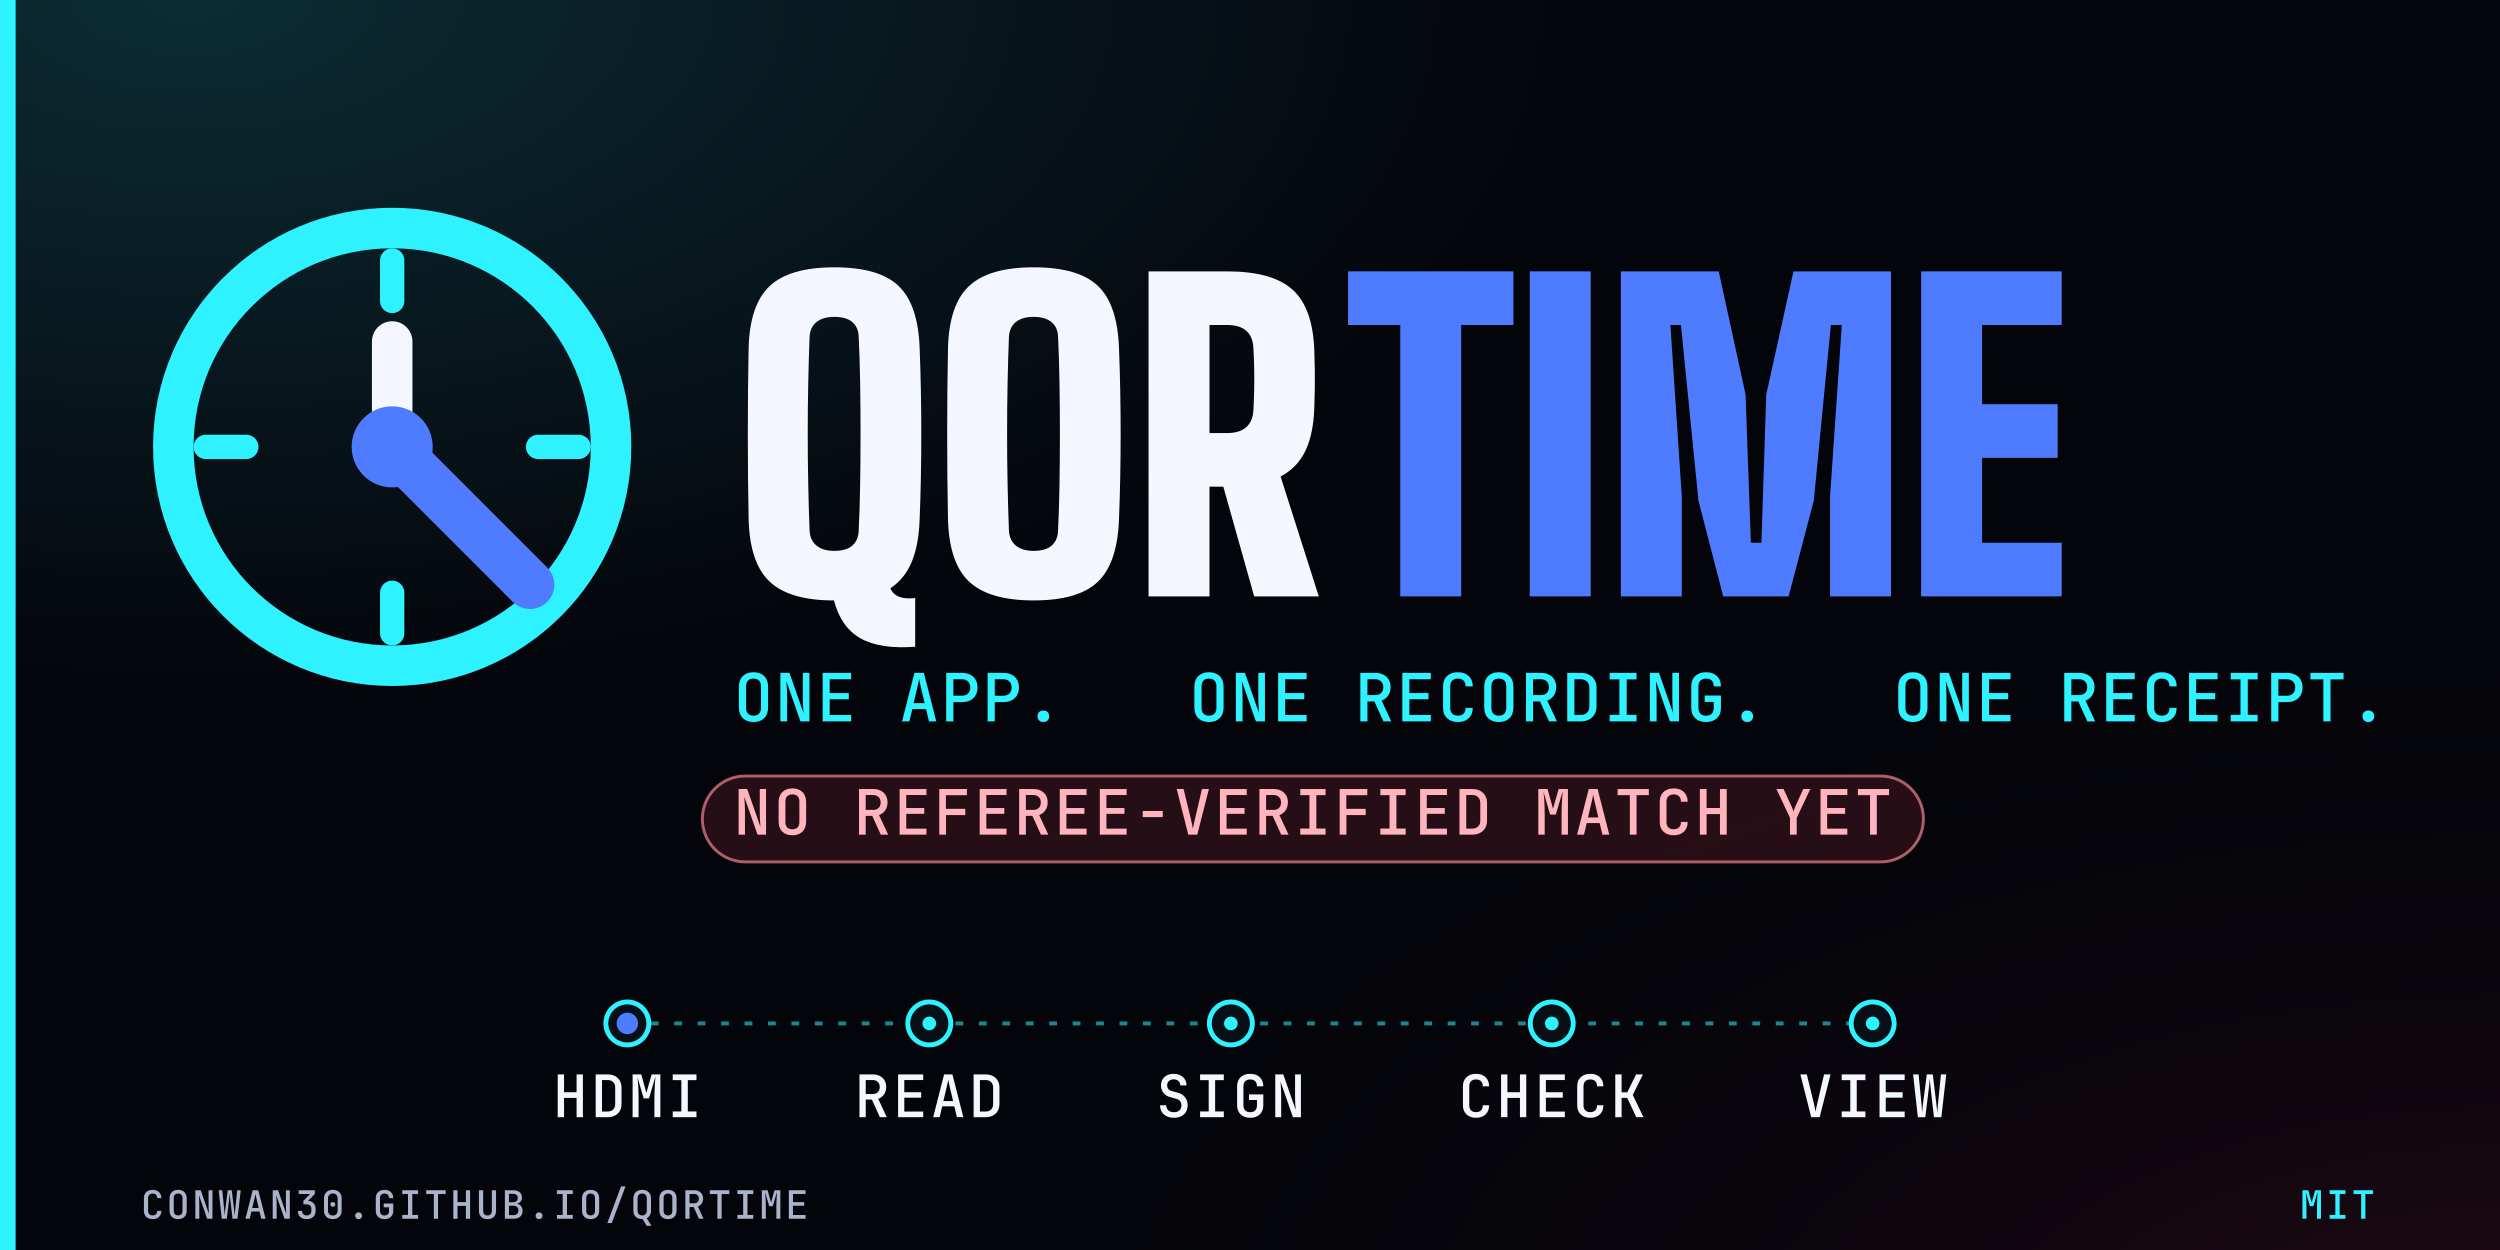
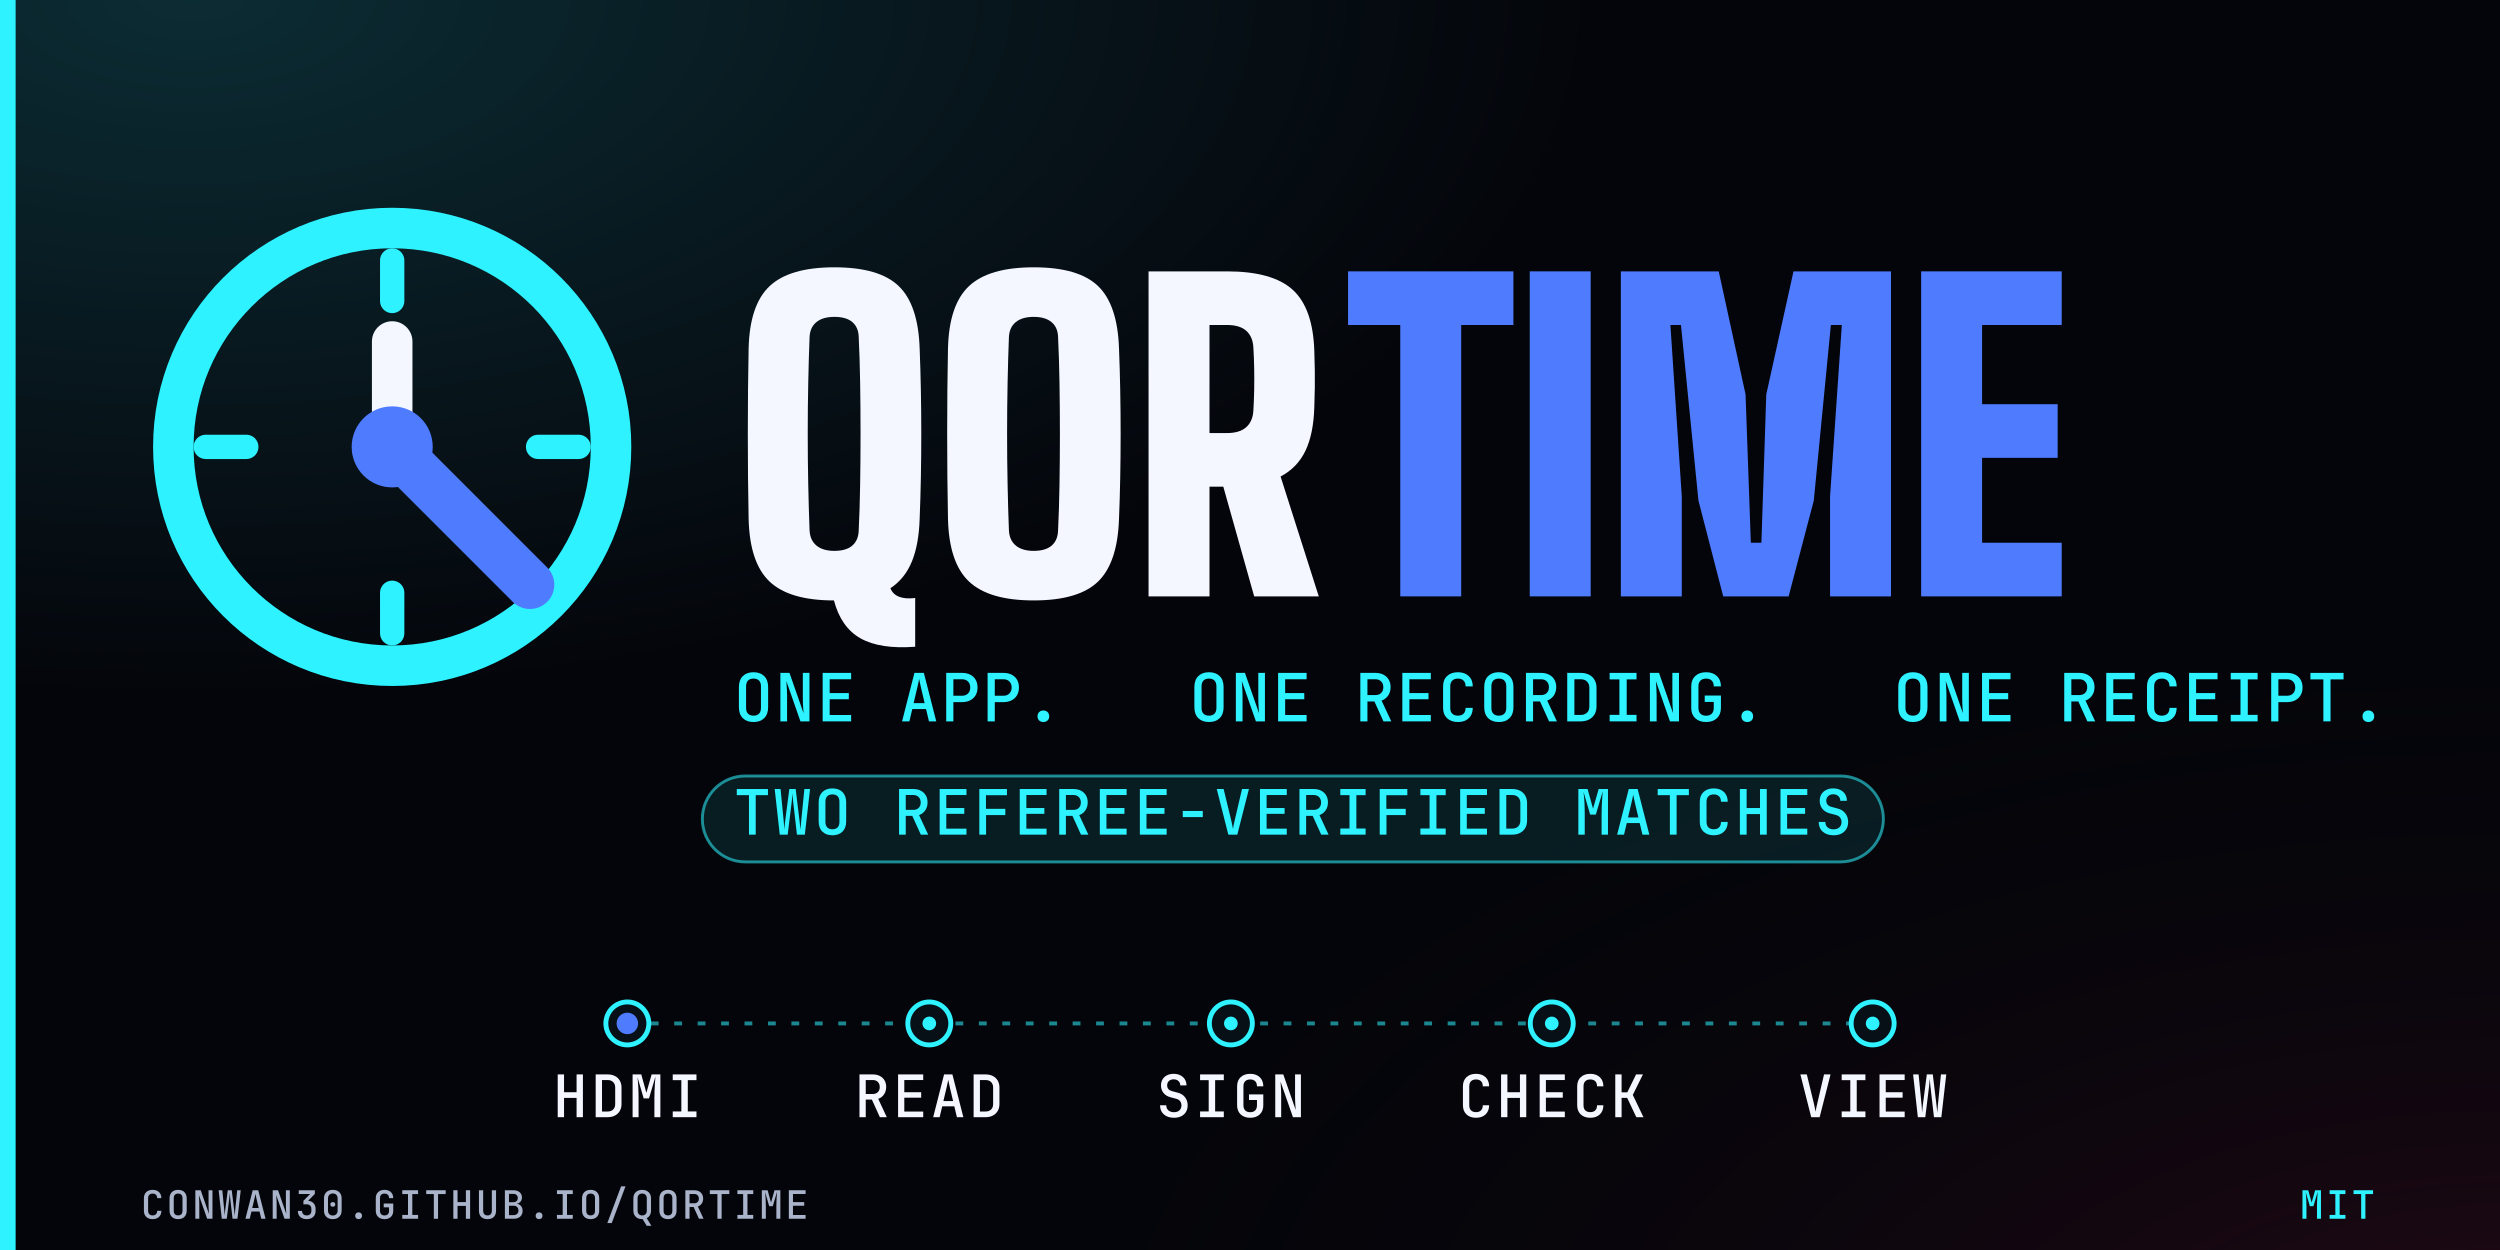
<svg xmlns="http://www.w3.org/2000/svg" width="1280" height="640" viewBox="0 0 1280 640" role="img">
  <defs>
    <radialGradient id="g" cx="0.08" cy="0.0" r="0.9">
      <stop offset="0" stop-color="#0c2c34" />
      <stop offset="0.62" stop-color="#04050a" />
    </radialGradient>
    <radialGradient id="p" cx="1.0" cy="1.1" r="0.6">
      <stop offset="0" stop-color="#2a0a18" stop-opacity="0.85" />
      <stop offset="1" stop-color="#04050a" stop-opacity="0" />
    </radialGradient>
  </defs>
  <rect width="1280" height="640" fill="#04050a" />
  <rect width="1280" height="640" fill="url(#g)" />
  <rect width="1280" height="640" fill="url(#p)" />
  <rect width="8" height="640" fill="#2ef2ff" />
  <g transform="translate(68.0,96.0) scale(4.15)">
    <circle cx="32" cy="32" r="27" fill="none" stroke="#2ef2ff" stroke-width="5" />
    <g stroke="#2ef2ff" stroke-width="3" stroke-linecap="round" fill="none">
      <path d="M32 9v5M55 32h-5M32 55v-5M9 32h5" />
    </g>
    <path d="M32 32V19" stroke="#f4f7ff" stroke-width="5" stroke-linecap="round" />
    <g>
      <path d="M32 32l17 17" stroke="#4f7cff" stroke-width="6" stroke-linecap="round" />
      <circle cx="32" cy="32" r="5" fill="#4f7cff" />
    </g>
  </g>
  <g transform="translate(375.60,305.34) scale(0.104,-0.104)">
    <path d="M894 -248Q722 -261 625.5 -207Q529 -153 494 -20Q275 -20 177 73Q79 166 74 382Q72 480 71 586Q70 692 70 801Q70 910 71 1016Q72 1122 74 1220Q79 1435 177.5 1527.5Q276 1620 496 1620Q717 1620 813 1527.5Q909 1435 916 1220Q920 1120 922 1014Q924 908 924 799.5Q924 691 922 585.5Q920 480 916 382Q912 255 877.5 171Q843 87 772 40Q784 10 815 -2Q846 -14 894 -8ZM496 224Q555 224 585 250.5Q615 277 616 326Q621 428 623 550Q625 672 625 801Q625 930 623 1052Q621 1174 616 1276Q615 1324 585 1350Q555 1376 496 1376Q439 1376 407.5 1350Q376 1324 374 1276Q370 1174 367.5 1052Q365 930 365 801Q365 672 367.5 550Q370 428 374 326Q376 277 407.5 250.5Q439 224 496 224Z" fill="#f4f7ff" />
  </g>
  <g transform="translate(477.67,305.34) scale(0.104,-0.104)">
    <path d="M496 -20Q276 -20 177.5 73Q79 166 74 382Q72 480 71 586Q70 692 70 801Q70 910 71 1016Q72 1122 74 1220Q79 1435 177.5 1527.5Q276 1620 496 1620Q717 1620 813 1527.5Q909 1435 916 1220Q920 1120 922 1014Q924 908 924 799.5Q924 691 922 585.5Q920 480 916 382Q909 166 813 73Q717 -20 496 -20ZM496 224Q555 224 585 250.5Q615 277 616 326Q621 428 623 550Q625 672 625 801Q625 930 623 1052Q621 1174 616 1276Q615 1324 584 1350Q553 1376 496 1376Q439 1376 407.5 1350Q376 1324 374 1276Q370 1174 367.5 1052Q365 930 365 801Q365 672 367.5 550Q370 428 374 326Q376 277 407.5 250.5Q439 224 496 224Z" fill="#f4f7ff" />
  </g>
  <g transform="translate(579.74,305.34) scale(0.104,-0.104)">
    <path d="M80 0V1600H466Q690 1600 789.5 1509.5Q889 1419 896 1210Q898 1154 898.5 1112Q899 1070 898.5 1028Q898 986 896 930Q892 800 852.5 717Q813 634 730 590L918 0H600L448 540H380V0ZM380 804H466Q529 804 561 833Q593 862 596 914Q599 963 600 1016.5Q601 1070 600 1123.5Q599 1177 596 1226Q593 1279 561 1307.5Q529 1336 466 1336H380Z" fill="#f4f7ff" />
  </g>
  <g transform="translate(688.96,305.34) scale(0.104,-0.104)">
    <path d="M269 0V1336H12V1600H826V1336H569V0Z" fill="#4f7cff" />
  </g>
  <g transform="translate(774.91,305.34) scale(0.104,-0.104)">
    <path d="M80 0V1600H380V0Z" fill="#4f7cff" />
  </g>
  <g transform="translate(821.55,305.34) scale(0.104,-0.104)">
    <path d="M80 0V1600H562L694 994L720 264H772L796 994L930 1600H1410V0H1110V492L1168 1336H1114L1030 472L906 0H584L462 472L376 1336H324L380 492V0Z" fill="#4f7cff" />
  </g>
  <g transform="translate(975.31,305.34) scale(0.104,-0.104)">
    <path d="M80 0V1600H772V1336H380V946H752V682H380V264H772V0Z" fill="#4f7cff" />
  </g>
  <g transform="translate(375.60,369.34) scale(0.034,-0.034)">
    <path d="M300 -10Q198 -10 139 48.5Q80 107 80 213V517Q80 623 139 681.5Q198 740 300 740Q402 740 461 681.5Q520 623 520 518V213Q520 107 461 48.5Q402 -10 300 -10ZM300 86Q354 86 383 116Q412 146 412 203V527Q412 584 383.5 614Q355 644 300 644Q245 644 216.5 614Q188 584 188 527V203Q188 146 217 116Q246 86 300 86Z" fill="#2ef2ff" />
  </g>
  <g transform="translate(396.80,369.34) scale(0.034,-0.034)">
    <path d="M81 0V730H218L430 123Q428 151 425 191Q422 231 420.5 274Q419 317 419 353V730H519V0H383L171 607Q173 580 175.5 541.5Q178 503 180 461Q182 419 182 383V0Z" fill="#2ef2ff" />
  </g>
  <g transform="translate(418.00,369.34) scale(0.034,-0.034)">
    <path d="M94 0V730H523V634H200V426H488V333H200V96H523V0Z" fill="#2ef2ff" />
  </g>
  <g transform="translate(460.40,369.34) scale(0.034,-0.034)">
    <path d="M43 0 229 730H371L558 0H448L404 185H197L153 0ZM217 275H383L333 485Q320 541 311.5 582Q303 623 300 639Q297 623 289 582Q281 541 267 486Z" fill="#2ef2ff" />
  </g>
  <g transform="translate(481.60,369.34) scale(0.034,-0.034)">
    <path d="M84 0V730H323Q394 730 446.5 703Q499 676 527.5 626.5Q556 577 556 510Q556 443 527 393.5Q498 344 446 317Q394 290 323 290H192V0ZM192 386H323Q379 386 412.5 420Q446 454 446 510Q446 566 412.5 600Q379 634 323 634H192Z" fill="#2ef2ff" />
  </g>
  <g transform="translate(502.80,369.34) scale(0.034,-0.034)">
    <path d="M84 0V730H323Q394 730 446.5 703Q499 676 527.5 626.5Q556 577 556 510Q556 443 527 393.5Q498 344 446 317Q394 290 323 290H192V0ZM192 386H323Q379 386 412.5 420Q446 454 446 510Q446 566 412.5 600Q379 634 323 634H192Z" fill="#2ef2ff" />
  </g>
  <g transform="translate(524.00,369.34) scale(0.034,-0.034)">
    <path d="M300 -10Q261 -10 236.5 13.5Q212 37 212 76Q212 115 236.5 139.5Q261 164 300 164Q339 164 363.5 139.5Q388 115 388 76Q388 37 363.5 13.5Q339 -10 300 -10Z" fill="#2ef2ff" />
  </g>
  <g transform="translate(608.80,369.34) scale(0.034,-0.034)">
    <path d="M300 -10Q198 -10 139 48.5Q80 107 80 213V517Q80 623 139 681.5Q198 740 300 740Q402 740 461 681.5Q520 623 520 518V213Q520 107 461 48.5Q402 -10 300 -10ZM300 86Q354 86 383 116Q412 146 412 203V527Q412 584 383.5 614Q355 644 300 644Q245 644 216.5 614Q188 584 188 527V203Q188 146 217 116Q246 86 300 86Z" fill="#2ef2ff" />
  </g>
  <g transform="translate(630.00,369.34) scale(0.034,-0.034)">
    <path d="M81 0V730H218L430 123Q428 151 425 191Q422 231 420.5 274Q419 317 419 353V730H519V0H383L171 607Q173 580 175.5 541.5Q178 503 180 461Q182 419 182 383V0Z" fill="#2ef2ff" />
  </g>
  <g transform="translate(651.20,369.34) scale(0.034,-0.034)">
    <path d="M94 0V730H523V634H200V426H488V333H200V96H523V0Z" fill="#2ef2ff" />
  </g>
  <g transform="translate(693.60,369.34) scale(0.034,-0.034)">
    <path d="M85 0V730H313Q381 730 432.5 703.5Q484 677 512.5 629Q541 581 541 516Q541 443 504 389Q467 335 405 313L551 0H433L297 300H192V0ZM192 396H313Q367 396 399 428Q431 460 431 514Q431 569 398.5 601.5Q366 634 313 634H192Z" fill="#2ef2ff" />
  </g>
  <g transform="translate(714.80,369.34) scale(0.034,-0.034)">
    <path d="M94 0V730H523V634H200V426H488V333H200V96H523V0Z" fill="#2ef2ff" />
  </g>
  <g transform="translate(736.00,369.34) scale(0.034,-0.034)">
    <path d="M308 -10Q205 -10 144.5 47.5Q84 105 84 203V527Q84 626 144.5 683Q205 740 308 740Q410 740 470.5 682.5Q531 625 531 527H423Q423 584 392.5 614Q362 644 308 644Q253 644 222.5 614Q192 584 192 527V203Q192 146 222.5 116Q253 86 308 86Q362 86 392.5 116Q423 146 423 203H531Q531 105 470.5 47.5Q410 -10 308 -10Z" fill="#2ef2ff" />
  </g>
  <g transform="translate(757.20,369.34) scale(0.034,-0.034)">
    <path d="M300 -10Q198 -10 139 48.5Q80 107 80 213V517Q80 623 139 681.5Q198 740 300 740Q402 740 461 681.5Q520 623 520 518V213Q520 107 461 48.5Q402 -10 300 -10ZM300 86Q354 86 383 116Q412 146 412 203V527Q412 584 383.5 614Q355 644 300 644Q245 644 216.5 614Q188 584 188 527V203Q188 146 217 116Q246 86 300 86Z" fill="#2ef2ff" />
  </g>
  <g transform="translate(778.40,369.34) scale(0.034,-0.034)">
    <path d="M85 0V730H313Q381 730 432.5 703.5Q484 677 512.5 629Q541 581 541 516Q541 443 504 389Q467 335 405 313L551 0H433L297 300H192V0ZM192 396H313Q367 396 399 428Q431 460 431 514Q431 569 398.5 601.5Q366 634 313 634H192Z" fill="#2ef2ff" />
  </g>
  <g transform="translate(799.60,369.34) scale(0.034,-0.034)">
    <path d="M83 0V730H287Q359 730 412 702.5Q465 675 494.5 624.5Q524 574 524 507V225Q524 156 494.5 106Q465 56 412 28Q359 0 287 0ZM191 97H287Q346 97 381 131Q416 165 416 225V507Q416 565 381 599.5Q346 634 287 634H191Z" fill="#2ef2ff" />
  </g>
  <g transform="translate(820.80,369.34) scale(0.034,-0.034)">
    <path d="M98 0V98H245V632H98V730H503V632H355V98H503V0Z" fill="#2ef2ff" />
  </g>
  <g transform="translate(842.00,369.34) scale(0.034,-0.034)">
    <path d="M81 0V730H218L430 123Q428 151 425 191Q422 231 420.5 274Q419 317 419 353V730H519V0H383L171 607Q173 580 175.5 541.5Q178 503 180 461Q182 419 182 383V0Z" fill="#2ef2ff" />
  </g>
  <g transform="translate(863.20,369.34) scale(0.034,-0.034)">
    <path d="M304 -10Q201 -10 140.5 47.5Q80 105 80 203V527Q80 626 140.5 683Q201 740 304 740Q406 740 466.5 682.5Q527 625 527 527H419Q419 584 388.5 614Q358 644 304 644Q249 644 218.5 614Q188 584 188 528V203Q188 146 218.5 115.5Q249 85 304 85Q358 85 388.5 115.5Q419 146 419 203V293H283V389H527V203Q527 105 466.5 47.5Q406 -10 304 -10Z" fill="#2ef2ff" />
  </g>
  <g transform="translate(884.40,369.34) scale(0.034,-0.034)">
    <path d="M300 -10Q261 -10 236.5 13.5Q212 37 212 76Q212 115 236.5 139.5Q261 164 300 164Q339 164 363.5 139.5Q388 115 388 76Q388 37 363.5 13.5Q339 -10 300 -10Z" fill="#2ef2ff" />
  </g>
  <g transform="translate(969.20,369.34) scale(0.034,-0.034)">
    <path d="M300 -10Q198 -10 139 48.5Q80 107 80 213V517Q80 623 139 681.5Q198 740 300 740Q402 740 461 681.5Q520 623 520 518V213Q520 107 461 48.5Q402 -10 300 -10ZM300 86Q354 86 383 116Q412 146 412 203V527Q412 584 383.5 614Q355 644 300 644Q245 644 216.5 614Q188 584 188 527V203Q188 146 217 116Q246 86 300 86Z" fill="#2ef2ff" />
  </g>
  <g transform="translate(990.40,369.34) scale(0.034,-0.034)">
    <path d="M81 0V730H218L430 123Q428 151 425 191Q422 231 420.5 274Q419 317 419 353V730H519V0H383L171 607Q173 580 175.5 541.5Q178 503 180 461Q182 419 182 383V0Z" fill="#2ef2ff" />
  </g>
  <g transform="translate(1011.60,369.34) scale(0.034,-0.034)">
    <path d="M94 0V730H523V634H200V426H488V333H200V96H523V0Z" fill="#2ef2ff" />
  </g>
  <g transform="translate(1054.00,369.34) scale(0.034,-0.034)">
    <path d="M85 0V730H313Q381 730 432.5 703.5Q484 677 512.5 629Q541 581 541 516Q541 443 504 389Q467 335 405 313L551 0H433L297 300H192V0ZM192 396H313Q367 396 399 428Q431 460 431 514Q431 569 398.5 601.5Q366 634 313 634H192Z" fill="#2ef2ff" />
  </g>
  <g transform="translate(1075.20,369.34) scale(0.034,-0.034)">
    <path d="M94 0V730H523V634H200V426H488V333H200V96H523V0Z" fill="#2ef2ff" />
  </g>
  <g transform="translate(1096.40,369.34) scale(0.034,-0.034)">
    <path d="M308 -10Q205 -10 144.5 47.5Q84 105 84 203V527Q84 626 144.5 683Q205 740 308 740Q410 740 470.5 682.5Q531 625 531 527H423Q423 584 392.5 614Q362 644 308 644Q253 644 222.5 614Q192 584 192 527V203Q192 146 222.5 116Q253 86 308 86Q362 86 392.5 116Q423 146 423 203H531Q531 105 470.5 47.5Q410 -10 308 -10Z" fill="#2ef2ff" />
  </g>
  <g transform="translate(1117.60,369.34) scale(0.034,-0.034)">
    <path d="M94 0V730H523V634H200V426H488V333H200V96H523V0Z" fill="#2ef2ff" />
  </g>
  <g transform="translate(1138.80,369.34) scale(0.034,-0.034)">
    <path d="M98 0V98H245V632H98V730H503V632H355V98H503V0Z" fill="#2ef2ff" />
  </g>
  <g transform="translate(1160.00,369.34) scale(0.034,-0.034)">
    <path d="M84 0V730H323Q394 730 446.5 703Q499 676 527.5 626.5Q556 577 556 510Q556 443 527 393.5Q498 344 446 317Q394 290 323 290H192V0ZM192 386H323Q379 386 412.5 420Q446 454 446 510Q446 566 412.5 600Q379 634 323 634H192Z" fill="#2ef2ff" />
  </g>
  <g transform="translate(1181.20,369.34) scale(0.034,-0.034)">
    <path d="M246 0V632H51V730H550V632H354V0Z" fill="#2ef2ff" />
  </g>
  <g transform="translate(1202.40,369.34) scale(0.034,-0.034)">
    <path d="M300 -10Q261 -10 236.5 13.5Q212 37 212 76Q212 115 236.5 139.5Q261 164 300 164Q339 164 363.5 139.5Q388 115 388 76Q388 37 363.5 13.5Q339 -10 300 -10Z" fill="#2ef2ff" />
  </g>
-   <rect x="359.6" y="397.3" width="625.2" height="44" rx="22" fill="rgba(255,77,94,0.14)" stroke="rgba(255,140,156,0.65)" stroke-width="1.5" />
+   <rect x="359.6" y="397.3" width="604.7" height="44" rx="22" fill="rgba(46,242,255,0.10)" stroke="rgba(46,242,255,0.55)" stroke-width="1.5" />
  <g transform="translate(375.60,427.34) scale(0.032,-0.032)">
-     <path d="M81 0V730H218L430 123Q428 151 425 191Q422 231 420.5 274Q419 317 419 353V730H519V0H383L171 607Q173 580 175.5 541.5Q178 503 180 461Q182 419 182 383V0Z" fill="#ffb4be" />
+     <path d="M246 0V632H51V730H550V632H354V0Z" fill="#2ef2ff" />
  </g>
  <g transform="translate(396.10,427.34) scale(0.032,-0.032)">
-     <path d="M300 -10Q198 -10 139 48.5Q80 107 80 213V517Q80 623 139 681.5Q198 740 300 740Q402 740 461 681.5Q520 623 520 518V213Q520 107 461 48.5Q402 -10 300 -10ZM300 86Q354 86 383 116Q412 146 412 203V527Q412 584 383.5 614Q355 644 300 644Q245 644 216.5 614Q188 584 188 527V203Q188 146 217 116Q246 86 300 86Z" fill="#ffb4be" />
-   </g>
-   <g transform="translate(437.10,427.34) scale(0.032,-0.032)">
-     <path d="M85 0V730H313Q381 730 432.5 703.5Q484 677 512.5 629Q541 581 541 516Q541 443 504 389Q467 335 405 313L551 0H433L297 300H192V0ZM192 396H313Q367 396 399 428Q431 460 431 514Q431 569 398.5 601.5Q366 634 313 634H192Z" fill="#ffb4be" />
+     <path d="M98 0 17 730H111L162 206Q165 176 167 138Q169 100 170 76Q173 100 176 138Q179 176 183 206L251 730H353L416 206Q419 176 423.5 138Q428 100 430 76Q432 100 434.5 138Q437 176 440 206L492 730H583L499 0H373L312 531Q309 562 306 599Q303 636 301 659Q299 636 296.5 599Q294 562 290 531L225 0Z" fill="#2ef2ff" />
+   </g>
+   <g transform="translate(416.60,427.34) scale(0.032,-0.032)">
+     <path d="M300 -10Q198 -10 139 48.5Q80 107 80 213V517Q80 623 139 681.5Q198 740 300 740Q402 740 461 681.5Q520 623 520 518V213Q520 107 461 48.5Q402 -10 300 -10ZM300 86Q354 86 383 116Q412 146 412 203V527Q412 584 383.5 614Q355 644 300 644Q245 644 216.5 614Q188 584 188 527V203Q188 146 217 116Q246 86 300 86Z" fill="#2ef2ff" />
  </g>
  <g transform="translate(457.60,427.34) scale(0.032,-0.032)">
-     <path d="M94 0V730H523V634H200V426H488V333H200V96H523V0Z" fill="#ffb4be" />
+     <path d="M85 0V730H313Q381 730 432.5 703.5Q484 677 512.5 629Q541 581 541 516Q541 443 504 389Q467 335 405 313L551 0H433L297 300H192V0ZM192 396H313Q367 396 399 428Q431 460 431 514Q431 569 398.5 601.5Q366 634 313 634H192Z" fill="#2ef2ff" />
  </g>
  <g transform="translate(478.10,427.34) scale(0.032,-0.032)">
-     <path d="M88 0V730H530V631H194V413H504V313H196V0Z" fill="#ffb4be" />
+     <path d="M94 0V730H523V634H200V426H488V333H200V96H523V0Z" fill="#2ef2ff" />
  </g>
  <g transform="translate(498.60,427.34) scale(0.032,-0.032)">
-     <path d="M94 0V730H523V634H200V426H488V333H200V96H523V0Z" fill="#ffb4be" />
+     <path d="M88 0V730H530V631H194V413H504V313H196V0Z" fill="#2ef2ff" />
  </g>
  <g transform="translate(519.10,427.34) scale(0.032,-0.032)">
-     <path d="M85 0V730H313Q381 730 432.5 703.5Q484 677 512.5 629Q541 581 541 516Q541 443 504 389Q467 335 405 313L551 0H433L297 300H192V0ZM192 396H313Q367 396 399 428Q431 460 431 514Q431 569 398.5 601.5Q366 634 313 634H192Z" fill="#ffb4be" />
+     <path d="M94 0V730H523V634H200V426H488V333H200V96H523V0Z" fill="#2ef2ff" />
  </g>
  <g transform="translate(539.60,427.34) scale(0.032,-0.032)">
-     <path d="M94 0V730H523V634H200V426H488V333H200V96H523V0Z" fill="#ffb4be" />
+     <path d="M85 0V730H313Q381 730 432.5 703.5Q484 677 512.5 629Q541 581 541 516Q541 443 504 389Q467 335 405 313L551 0H433L297 300H192V0ZM192 396H313Q367 396 399 428Q431 460 431 514Q431 569 398.5 601.5Q366 634 313 634H192Z" fill="#2ef2ff" />
  </g>
  <g transform="translate(560.10,427.34) scale(0.032,-0.032)">
-     <path d="M94 0V730H523V634H200V426H488V333H200V96H523V0Z" fill="#ffb4be" />
+     <path d="M94 0V730H523V634H200V426H488V333H200V96H523V0Z" fill="#2ef2ff" />
  </g>
  <g transform="translate(580.60,427.34) scale(0.032,-0.032)">
-     <path d="M140 281V379H460V281Z" fill="#ffb4be" />
+     <path d="M94 0V730H523V634H200V426H488V333H200V96H523V0Z" fill="#2ef2ff" />
  </g>
  <g transform="translate(601.10,427.34) scale(0.032,-0.032)">
-     <path d="M228 0 43 730H153L271 244Q282 200 290 158Q298 116 302 93Q306 116 314.5 158.5Q323 201 334 245L447 730H558L372 0Z" fill="#ffb4be" />
+     <path d="M140 281V379H460V281Z" fill="#2ef2ff" />
  </g>
  <g transform="translate(621.60,427.34) scale(0.032,-0.032)">
-     <path d="M94 0V730H523V634H200V426H488V333H200V96H523V0Z" fill="#ffb4be" />
+     <path d="M228 0 43 730H153L271 244Q282 200 290 158Q298 116 302 93Q306 116 314.5 158.5Q323 201 334 245L447 730H558L372 0Z" fill="#2ef2ff" />
  </g>
  <g transform="translate(642.10,427.34) scale(0.032,-0.032)">
-     <path d="M85 0V730H313Q381 730 432.5 703.5Q484 677 512.5 629Q541 581 541 516Q541 443 504 389Q467 335 405 313L551 0H433L297 300H192V0ZM192 396H313Q367 396 399 428Q431 460 431 514Q431 569 398.5 601.5Q366 634 313 634H192Z" fill="#ffb4be" />
+     <path d="M94 0V730H523V634H200V426H488V333H200V96H523V0Z" fill="#2ef2ff" />
  </g>
  <g transform="translate(662.60,427.34) scale(0.032,-0.032)">
-     <path d="M98 0V98H245V632H98V730H503V632H355V98H503V0Z" fill="#ffb4be" />
+     <path d="M85 0V730H313Q381 730 432.5 703.5Q484 677 512.5 629Q541 581 541 516Q541 443 504 389Q467 335 405 313L551 0H433L297 300H192V0ZM192 396H313Q367 396 399 428Q431 460 431 514Q431 569 398.5 601.5Q366 634 313 634H192Z" fill="#2ef2ff" />
  </g>
  <g transform="translate(683.10,427.34) scale(0.032,-0.032)">
-     <path d="M88 0V730H530V631H194V413H504V313H196V0Z" fill="#ffb4be" />
+     <path d="M98 0V98H245V632H98V730H503V632H355V98H503V0Z" fill="#2ef2ff" />
  </g>
  <g transform="translate(703.60,427.34) scale(0.032,-0.032)">
-     <path d="M98 0V98H245V632H98V730H503V632H355V98H503V0Z" fill="#ffb4be" />
+     <path d="M88 0V730H530V631H194V413H504V313H196V0Z" fill="#2ef2ff" />
  </g>
  <g transform="translate(724.10,427.34) scale(0.032,-0.032)">
-     <path d="M94 0V730H523V634H200V426H488V333H200V96H523V0Z" fill="#ffb4be" />
+     <path d="M98 0V98H245V632H98V730H503V632H355V98H503V0Z" fill="#2ef2ff" />
  </g>
  <g transform="translate(744.60,427.34) scale(0.032,-0.032)">
-     <path d="M83 0V730H287Q359 730 412 702.5Q465 675 494.5 624.5Q524 574 524 507V225Q524 156 494.5 106Q465 56 412 28Q359 0 287 0ZM191 97H287Q346 97 381 131Q416 165 416 225V507Q416 565 381 599.5Q346 634 287 634H191Z" fill="#ffb4be" />
-   </g>
-   <g transform="translate(785.60,427.34) scale(0.032,-0.032)">
-     <path d="M63 0V730H211L298 415L388 730H537V0H435V326Q435 382 437.5 447.5Q440 513 444 577Q448 641 453 693L343 321H252L146 684Q155 613 160 521Q165 429 165 326V0Z" fill="#ffb4be" />
+     <path d="M94 0V730H523V634H200V426H488V333H200V96H523V0Z" fill="#2ef2ff" />
+   </g>
+   <g transform="translate(765.10,427.34) scale(0.032,-0.032)">
+     <path d="M83 0V730H287Q359 730 412 702.5Q465 675 494.5 624.5Q524 574 524 507V225Q524 156 494.5 106Q465 56 412 28Q359 0 287 0ZM191 97H287Q346 97 381 131Q416 165 416 225V507Q416 565 381 599.5Q346 634 287 634H191Z" fill="#2ef2ff" />
  </g>
  <g transform="translate(806.10,427.34) scale(0.032,-0.032)">
-     <path d="M43 0 229 730H371L558 0H448L404 185H197L153 0ZM217 275H383L333 485Q320 541 311.5 582Q303 623 300 639Q297 623 289 582Q281 541 267 486Z" fill="#ffb4be" />
+     <path d="M63 0V730H211L298 415L388 730H537V0H435V326Q435 382 437.5 447.5Q440 513 444 577Q448 641 453 693L343 321H252L146 684Q155 613 160 521Q165 429 165 326V0Z" fill="#2ef2ff" />
  </g>
  <g transform="translate(826.60,427.34) scale(0.032,-0.032)">
-     <path d="M246 0V632H51V730H550V632H354V0Z" fill="#ffb4be" />
+     <path d="M43 0 229 730H371L558 0H448L404 185H197L153 0ZM217 275H383L333 485Q320 541 311.5 582Q303 623 300 639Q297 623 289 582Q281 541 267 486Z" fill="#2ef2ff" />
  </g>
  <g transform="translate(847.10,427.34) scale(0.032,-0.032)">
-     <path d="M308 -10Q205 -10 144.5 47.5Q84 105 84 203V527Q84 626 144.5 683Q205 740 308 740Q410 740 470.5 682.5Q531 625 531 527H423Q423 584 392.5 614Q362 644 308 644Q253 644 222.5 614Q192 584 192 527V203Q192 146 222.5 116Q253 86 308 86Q362 86 392.5 116Q423 146 423 203H531Q531 105 470.5 47.5Q410 -10 308 -10Z" fill="#ffb4be" />
+     <path d="M246 0V632H51V730H550V632H354V0Z" fill="#2ef2ff" />
  </g>
  <g transform="translate(867.60,427.34) scale(0.032,-0.032)">
-     <path d="M85 0V730H193V426H407V730H515V0H407V329H193V0Z" fill="#ffb4be" />
+     <path d="M308 -10Q205 -10 144.5 47.5Q84 105 84 203V527Q84 626 144.5 683Q205 740 308 740Q410 740 470.5 682.5Q531 625 531 527H423Q423 584 392.5 614Q362 644 308 644Q253 644 222.5 614Q192 584 192 527V203Q192 146 222.5 116Q253 86 308 86Q362 86 392.5 116Q423 146 423 203H531Q531 105 470.5 47.5Q410 -10 308 -10Z" fill="#2ef2ff" />
+   </g>
+   <g transform="translate(888.10,427.34) scale(0.032,-0.032)">
+     <path d="M85 0V730H193V426H407V730H515V0H407V329H193V0Z" fill="#2ef2ff" />
  </g>
  <g transform="translate(908.60,427.34) scale(0.032,-0.032)">
-     <path d="M246 0V269L29 730H143L270 454Q283 427 291 403Q299 379 302 367Q305 379 313 403Q321 427 333 454L459 730H571L354 269V0Z" fill="#ffb4be" />
+     <path d="M94 0V730H523V634H200V426H488V333H200V96H523V0Z" fill="#2ef2ff" />
  </g>
  <g transform="translate(929.10,427.34) scale(0.032,-0.032)">
-     <path d="M94 0V730H523V634H200V426H488V333H200V96H523V0Z" fill="#ffb4be" />
-   </g>
-   <g transform="translate(949.60,427.34) scale(0.032,-0.032)">
-     <path d="M246 0V632H51V730H550V632H354V0Z" fill="#ffb4be" />
+     <path d="M303 -10Q195 -10 130 47Q65 104 65 203H171Q171 148 207 116.5Q243 85 303 85Q362 85 396 117Q430 149 430 202Q430 242 408 272Q386 302 345 313L240 341Q166 361 123.5 414Q81 467 81 541Q81 601 107.5 645.5Q134 690 183 715Q232 740 297 740Q362 740 411.5 715Q461 690 488.5 645.5Q516 601 516 542H410Q410 589 378.5 617.5Q347 646 297 646Q247 646 216.5 617.5Q186 589 186 543Q186 506 206.5 481Q227 456 264 446L372 417Q448 397 492 339Q536 281 536 202Q536 137 507 89.5Q478 42 426 16Q374 -10 303 -10Z" fill="#2ef2ff" />
  </g>
  <line x1="321.2" y1="524.0" x2="958.8" y2="524.0" stroke="rgba(46,242,255,0.55)" stroke-width="2" stroke-dasharray="4 8" />
  <g transform="translate(283.00,572.00) scale(0.03,-0.03)">
    <path d="M85 0V730H193V426H407V730H515V0H407V329H193V0Z" fill="#f4f7ff" />
  </g>
  <g transform="translate(302.50,572.00) scale(0.03,-0.03)">
    <path d="M83 0V730H287Q359 730 412 702.5Q465 675 494.5 624.5Q524 574 524 507V225Q524 156 494.5 106Q465 56 412 28Q359 0 287 0ZM191 97H287Q346 97 381 131Q416 165 416 225V507Q416 565 381 599.5Q346 634 287 634H191Z" fill="#f4f7ff" />
  </g>
  <g transform="translate(322.00,572.00) scale(0.03,-0.03)">
    <path d="M63 0V730H211L298 415L388 730H537V0H435V326Q435 382 437.5 447.5Q440 513 444 577Q448 641 453 693L343 321H252L146 684Q155 613 160 521Q165 429 165 326V0Z" fill="#f4f7ff" />
  </g>
  <g transform="translate(341.50,572.00) scale(0.03,-0.03)">
    <path d="M98 0V98H245V632H98V730H503V632H355V98H503V0Z" fill="#f4f7ff" />
  </g>
  <g transform="translate(437.50,572.00) scale(0.03,-0.03)">
    <path d="M85 0V730H313Q381 730 432.5 703.5Q484 677 512.5 629Q541 581 541 516Q541 443 504 389Q467 335 405 313L551 0H433L297 300H192V0ZM192 396H313Q367 396 399 428Q431 460 431 514Q431 569 398.5 601.5Q366 634 313 634H192Z" fill="#f4f7ff" />
  </g>
  <g transform="translate(457.00,572.00) scale(0.03,-0.03)">
    <path d="M94 0V730H523V634H200V426H488V333H200V96H523V0Z" fill="#f4f7ff" />
  </g>
  <g transform="translate(476.50,572.00) scale(0.03,-0.03)">
    <path d="M43 0 229 730H371L558 0H448L404 185H197L153 0ZM217 275H383L333 485Q320 541 311.5 582Q303 623 300 639Q297 623 289 582Q281 541 267 486Z" fill="#f4f7ff" />
  </g>
  <g transform="translate(496.00,572.00) scale(0.03,-0.03)">
    <path d="M83 0V730H287Q359 730 412 702.5Q465 675 494.5 624.5Q524 574 524 507V225Q524 156 494.5 106Q465 56 412 28Q359 0 287 0ZM191 97H287Q346 97 381 131Q416 165 416 225V507Q416 565 381 599.5Q346 634 287 634H191Z" fill="#f4f7ff" />
  </g>
  <g transform="translate(592.00,572.00) scale(0.03,-0.03)">
    <path d="M303 -10Q195 -10 130 47Q65 104 65 203H171Q171 148 207 116.5Q243 85 303 85Q362 85 396 117Q430 149 430 202Q430 242 408 272Q386 302 345 313L240 341Q166 361 123.5 414Q81 467 81 541Q81 601 107.5 645.5Q134 690 183 715Q232 740 297 740Q362 740 411.5 715Q461 690 488.5 645.5Q516 601 516 542H410Q410 589 378.5 617.5Q347 646 297 646Q247 646 216.5 617.5Q186 589 186 543Q186 506 206.5 481Q227 456 264 446L372 417Q448 397 492 339Q536 281 536 202Q536 137 507 89.5Q478 42 426 16Q374 -10 303 -10Z" fill="#f4f7ff" />
  </g>
  <g transform="translate(611.50,572.00) scale(0.03,-0.03)">
    <path d="M98 0V98H245V632H98V730H503V632H355V98H503V0Z" fill="#f4f7ff" />
  </g>
  <g transform="translate(631.00,572.00) scale(0.03,-0.03)">
    <path d="M304 -10Q201 -10 140.5 47.5Q80 105 80 203V527Q80 626 140.5 683Q201 740 304 740Q406 740 466.5 682.5Q527 625 527 527H419Q419 584 388.5 614Q358 644 304 644Q249 644 218.5 614Q188 584 188 528V203Q188 146 218.5 115.5Q249 85 304 85Q358 85 388.5 115.5Q419 146 419 203V293H283V389H527V203Q527 105 466.5 47.5Q406 -10 304 -10Z" fill="#f4f7ff" />
  </g>
  <g transform="translate(650.50,572.00) scale(0.03,-0.03)">
    <path d="M81 0V730H218L430 123Q428 151 425 191Q422 231 420.5 274Q419 317 419 353V730H519V0H383L171 607Q173 580 175.5 541.5Q178 503 180 461Q182 419 182 383V0Z" fill="#f4f7ff" />
  </g>
  <g transform="translate(746.50,572.00) scale(0.03,-0.03)">
    <path d="M308 -10Q205 -10 144.5 47.5Q84 105 84 203V527Q84 626 144.5 683Q205 740 308 740Q410 740 470.5 682.5Q531 625 531 527H423Q423 584 392.5 614Q362 644 308 644Q253 644 222.5 614Q192 584 192 527V203Q192 146 222.5 116Q253 86 308 86Q362 86 392.5 116Q423 146 423 203H531Q531 105 470.5 47.5Q410 -10 308 -10Z" fill="#f4f7ff" />
  </g>
  <g transform="translate(766.00,572.00) scale(0.03,-0.03)">
    <path d="M85 0V730H193V426H407V730H515V0H407V329H193V0Z" fill="#f4f7ff" />
  </g>
  <g transform="translate(785.50,572.00) scale(0.03,-0.03)">
    <path d="M94 0V730H523V634H200V426H488V333H200V96H523V0Z" fill="#f4f7ff" />
  </g>
  <g transform="translate(805.00,572.00) scale(0.03,-0.03)">
    <path d="M308 -10Q205 -10 144.5 47.5Q84 105 84 203V527Q84 626 144.5 683Q205 740 308 740Q410 740 470.5 682.5Q531 625 531 527H423Q423 584 392.5 614Q362 644 308 644Q253 644 222.5 614Q192 584 192 527V203Q192 146 222.5 116Q253 86 308 86Q362 86 392.5 116Q423 146 423 203H531Q531 105 470.5 47.5Q410 -10 308 -10Z" fill="#f4f7ff" />
  </g>
  <g transform="translate(824.50,572.00) scale(0.03,-0.03)">
    <path d="M84 0V730H192V424H289L439 730H556L383 380L565 0H443L287 330H192V0Z" fill="#f4f7ff" />
  </g>
  <g transform="translate(920.50,572.00) scale(0.03,-0.03)">
    <path d="M228 0 43 730H153L271 244Q282 200 290 158Q298 116 302 93Q306 116 314.5 158.5Q323 201 334 245L447 730H558L372 0Z" fill="#f4f7ff" />
  </g>
  <g transform="translate(940.00,572.00) scale(0.03,-0.03)">
    <path d="M98 0V98H245V632H98V730H503V632H355V98H503V0Z" fill="#f4f7ff" />
  </g>
  <g transform="translate(959.50,572.00) scale(0.03,-0.03)">
    <path d="M94 0V730H523V634H200V426H488V333H200V96H523V0Z" fill="#f4f7ff" />
  </g>
  <g transform="translate(979.00,572.00) scale(0.03,-0.03)">
    <path d="M98 0 17 730H111L162 206Q165 176 167 138Q169 100 170 76Q173 100 176 138Q179 176 183 206L251 730H353L416 206Q419 176 423.5 138Q428 100 430 76Q432 100 434.5 138Q437 176 440 206L492 730H583L499 0H373L312 531Q309 562 306 599Q303 636 301 659Q299 636 296.5 599Q294 562 290 531L225 0Z" fill="#f4f7ff" />
  </g>
  <circle cx="321.2" cy="524.0" r="11" fill="#061016" stroke="#2ef2ff" stroke-width="2.5" />
  <circle cx="321.2" cy="524.0" r="3.5" fill="#2ef2ff" />
  <circle cx="475.8" cy="524.0" r="11" fill="#061016" stroke="#2ef2ff" stroke-width="2.5" />
  <circle cx="475.8" cy="524.0" r="3.5" fill="#2ef2ff" />
  <circle cx="630.2" cy="524.0" r="11" fill="#061016" stroke="#2ef2ff" stroke-width="2.5" />
  <circle cx="630.2" cy="524.0" r="3.5" fill="#2ef2ff" />
  <circle cx="794.5" cy="524.0" r="11" fill="#061016" stroke="#2ef2ff" stroke-width="2.5" />
  <circle cx="794.5" cy="524.0" r="3.5" fill="#2ef2ff" />
  <circle cx="958.8" cy="524.0" r="11" fill="#061016" stroke="#2ef2ff" stroke-width="2.5" />
  <circle cx="958.8" cy="524.0" r="3.5" fill="#2ef2ff" />
  <circle cx="321.2" cy="524.0" r="5.5" fill="#4f7cff" />
  <g transform="translate(72.00,624.00) scale(0.02,-0.02)">
    <path d="M308 -10Q205 -10 144.5 47.5Q84 105 84 203V527Q84 626 144.5 683Q205 740 308 740Q410 740 470.5 682.5Q531 625 531 527H423Q423 584 392.5 614Q362 644 308 644Q253 644 222.5 614Q192 584 192 527V203Q192 146 222.5 116Q253 86 308 86Q362 86 392.5 116Q423 146 423 203H531Q531 105 470.5 47.5Q410 -10 308 -10Z" fill="#a9b3c9" />
  </g>
  <g transform="translate(85.20,624.00) scale(0.02,-0.02)">
    <path d="M300 -10Q198 -10 139 48.5Q80 107 80 213V517Q80 623 139 681.5Q198 740 300 740Q402 740 461 681.5Q520 623 520 518V213Q520 107 461 48.5Q402 -10 300 -10ZM300 86Q354 86 383 116Q412 146 412 203V527Q412 584 383.5 614Q355 644 300 644Q245 644 216.5 614Q188 584 188 527V203Q188 146 217 116Q246 86 300 86Z" fill="#a9b3c9" />
  </g>
  <g transform="translate(98.40,624.00) scale(0.02,-0.02)">
    <path d="M81 0V730H218L430 123Q428 151 425 191Q422 231 420.5 274Q419 317 419 353V730H519V0H383L171 607Q173 580 175.5 541.5Q178 503 180 461Q182 419 182 383V0Z" fill="#a9b3c9" />
  </g>
  <g transform="translate(111.60,624.00) scale(0.02,-0.02)">
    <path d="M98 0 17 730H111L162 206Q165 176 167 138Q169 100 170 76Q173 100 176 138Q179 176 183 206L251 730H353L416 206Q419 176 423.5 138Q428 100 430 76Q432 100 434.5 138Q437 176 440 206L492 730H583L499 0H373L312 531Q309 562 306 599Q303 636 301 659Q299 636 296.5 599Q294 562 290 531L225 0Z" fill="#a9b3c9" />
  </g>
  <g transform="translate(124.80,624.00) scale(0.02,-0.02)">
    <path d="M43 0 229 730H371L558 0H448L404 185H197L153 0ZM217 275H383L333 485Q320 541 311.5 582Q303 623 300 639Q297 623 289 582Q281 541 267 486Z" fill="#a9b3c9" />
  </g>
  <g transform="translate(138.00,624.00) scale(0.02,-0.02)">
    <path d="M81 0V730H218L430 123Q428 151 425 191Q422 231 420.5 274Q419 317 419 353V730H519V0H383L171 607Q173 580 175.5 541.5Q178 503 180 461Q182 419 182 383V0Z" fill="#a9b3c9" />
  </g>
  <g transform="translate(151.20,624.00) scale(0.02,-0.02)">
    <path d="M291 -10Q186 -10 125.5 46.5Q65 103 65 200H173Q173 147 205 116Q237 85 292 85Q347 85 379 116Q411 147 411 200V252Q411 307 379 338Q347 369 292 369H207V459L380 634H88V730H500V635L328 461Q417 452 468 396.5Q519 341 519 253V200Q519 103 457.5 46.5Q396 -10 291 -10Z" fill="#a9b3c9" />
  </g>
  <g transform="translate(164.40,624.00) scale(0.02,-0.02)">
    <path d="M300 -10Q196 -10 135 49Q74 108 74 207V524Q74 622 135 681Q196 740 300 740Q404 740 465 681Q526 622 526 524V207Q526 141 498 92.5Q470 44 419.5 17Q369 -10 300 -10ZM300 83Q356 83 389.5 117Q423 151 423 207V524Q423 579 389.5 613Q356 647 300 647Q244 647 210.5 613Q177 579 177 524V207Q177 151 210.5 117Q244 83 300 83ZM300 307Q272 307 254.5 323Q237 339 237 368Q237 396 254.5 411.5Q272 427 300 427Q328 427 345.5 411.5Q363 396 363 368Q363 339 345.5 323Q328 307 300 307Z" fill="#a9b3c9" />
  </g>
  <g transform="translate(177.60,624.00) scale(0.02,-0.02)">
    <path d="M300 -10Q261 -10 236.5 13.5Q212 37 212 76Q212 115 236.5 139.5Q261 164 300 164Q339 164 363.5 139.5Q388 115 388 76Q388 37 363.5 13.5Q339 -10 300 -10Z" fill="#a9b3c9" />
  </g>
  <g transform="translate(190.80,624.00) scale(0.02,-0.02)">
    <path d="M304 -10Q201 -10 140.5 47.5Q80 105 80 203V527Q80 626 140.5 683Q201 740 304 740Q406 740 466.5 682.5Q527 625 527 527H419Q419 584 388.5 614Q358 644 304 644Q249 644 218.5 614Q188 584 188 528V203Q188 146 218.5 115.5Q249 85 304 85Q358 85 388.5 115.5Q419 146 419 203V293H283V389H527V203Q527 105 466.5 47.5Q406 -10 304 -10Z" fill="#a9b3c9" />
  </g>
  <g transform="translate(204.00,624.00) scale(0.02,-0.02)">
    <path d="M98 0V98H245V632H98V730H503V632H355V98H503V0Z" fill="#a9b3c9" />
  </g>
  <g transform="translate(217.20,624.00) scale(0.02,-0.02)">
    <path d="M246 0V632H51V730H550V632H354V0Z" fill="#a9b3c9" />
  </g>
  <g transform="translate(230.40,624.00) scale(0.02,-0.02)">
    <path d="M85 0V730H193V426H407V730H515V0H407V329H193V0Z" fill="#a9b3c9" />
  </g>
  <g transform="translate(243.60,624.00) scale(0.02,-0.02)">
    <path d="M300 -10Q195 -10 138 47.5Q81 105 81 204V730H189V205Q189 149 217 117Q245 85 300 85Q355 85 383 117Q411 149 411 205V730H519V204Q519 104 462 47Q405 -10 300 -10Z" fill="#a9b3c9" />
  </g>
  <g transform="translate(256.80,624.00) scale(0.02,-0.02)">
    <path d="M85 0V730H300Q403 730 462.5 679.5Q522 629 522 541Q522 483 487 439.5Q452 396 396 386V383Q438 378 470.5 353Q503 328 521 290Q539 252 539 205Q539 111 478 55.5Q417 0 314 0ZM190 424H299Q352 424 383.5 452.5Q415 481 415 531Q415 580 384 608.5Q353 637 300 637H190ZM190 93H305Q364 93 398 124.5Q432 156 432 210Q432 266 398 300Q364 334 305 334H190Z" fill="#a9b3c9" />
  </g>
  <g transform="translate(270.00,624.00) scale(0.02,-0.02)">
    <path d="M300 -10Q261 -10 236.5 13.5Q212 37 212 76Q212 115 236.5 139.5Q261 164 300 164Q339 164 363.5 139.5Q388 115 388 76Q388 37 363.5 13.5Q339 -10 300 -10Z" fill="#a9b3c9" />
  </g>
  <g transform="translate(283.20,624.00) scale(0.02,-0.02)">
    <path d="M98 0V98H245V632H98V730H503V632H355V98H503V0Z" fill="#a9b3c9" />
  </g>
  <g transform="translate(296.40,624.00) scale(0.02,-0.02)">
    <path d="M300 -10Q198 -10 139 48.5Q80 107 80 213V517Q80 623 139 681.5Q198 740 300 740Q402 740 461 681.5Q520 623 520 518V213Q520 107 461 48.5Q402 -10 300 -10ZM300 86Q354 86 383 116Q412 146 412 203V527Q412 584 383.5 614Q355 644 300 644Q245 644 216.5 614Q188 584 188 527V203Q188 146 217 116Q246 86 300 86Z" fill="#a9b3c9" />
  </g>
  <g transform="translate(309.60,624.00) scale(0.02,-0.02)">
    <path d="M68 -110 420 830H533L181 -110Z" fill="#a9b3c9" />
  </g>
  <g transform="translate(322.80,624.00) scale(0.02,-0.02)">
    <path d="M415 -180 312 -10Q305 -10 300 -10Q231 -10 180.5 17Q130 44 102 92.5Q74 141 74 207V524Q74 622 135.5 681Q197 740 300 740Q369 740 419.5 713Q470 686 498 637.5Q526 589 526 524V207Q526 140 497 90Q468 40 416 15L535 -180ZM300 85Q355 85 386.5 118Q418 151 418 207V524Q418 580 386.5 612.5Q355 645 300 645Q245 645 213.5 612.5Q182 580 182 524V207Q182 151 213.5 118Q245 85 300 85Z" fill="#a9b3c9" />
  </g>
  <g transform="translate(336.00,624.00) scale(0.02,-0.02)">
    <path d="M300 -10Q198 -10 139 48.5Q80 107 80 213V517Q80 623 139 681.5Q198 740 300 740Q402 740 461 681.5Q520 623 520 518V213Q520 107 461 48.5Q402 -10 300 -10ZM300 86Q354 86 383 116Q412 146 412 203V527Q412 584 383.5 614Q355 644 300 644Q245 644 216.5 614Q188 584 188 527V203Q188 146 217 116Q246 86 300 86Z" fill="#a9b3c9" />
  </g>
  <g transform="translate(349.20,624.00) scale(0.02,-0.02)">
    <path d="M85 0V730H313Q381 730 432.5 703.5Q484 677 512.5 629Q541 581 541 516Q541 443 504 389Q467 335 405 313L551 0H433L297 300H192V0ZM192 396H313Q367 396 399 428Q431 460 431 514Q431 569 398.5 601.5Q366 634 313 634H192Z" fill="#a9b3c9" />
  </g>
  <g transform="translate(362.40,624.00) scale(0.02,-0.02)">
    <path d="M246 0V632H51V730H550V632H354V0Z" fill="#a9b3c9" />
  </g>
  <g transform="translate(375.60,624.00) scale(0.02,-0.02)">
    <path d="M98 0V98H245V632H98V730H503V632H355V98H503V0Z" fill="#a9b3c9" />
  </g>
  <g transform="translate(388.80,624.00) scale(0.02,-0.02)">
    <path d="M63 0V730H211L298 415L388 730H537V0H435V326Q435 382 437.5 447.5Q440 513 444 577Q448 641 453 693L343 321H252L146 684Q155 613 160 521Q165 429 165 326V0Z" fill="#a9b3c9" />
  </g>
  <g transform="translate(402.00,624.00) scale(0.02,-0.02)">
    <path d="M94 0V730H523V634H200V426H488V333H200V96H523V0Z" fill="#a9b3c9" />
  </g>
  <g transform="translate(1177.60,624.00) scale(0.02,-0.02)">
    <path d="M63 0V730H211L298 415L388 730H537V0H435V326Q435 382 437.5 447.5Q440 513 444 577Q448 641 453 693L343 321H252L146 684Q155 613 160 521Q165 429 165 326V0Z" fill="#2ef2ff" />
  </g>
  <g transform="translate(1190.80,624.00) scale(0.02,-0.02)">
    <path d="M98 0V98H245V632H98V730H503V632H355V98H503V0Z" fill="#2ef2ff" />
  </g>
  <g transform="translate(1204.00,624.00) scale(0.02,-0.02)">
    <path d="M246 0V632H51V730H550V632H354V0Z" fill="#2ef2ff" />
  </g>
</svg>
